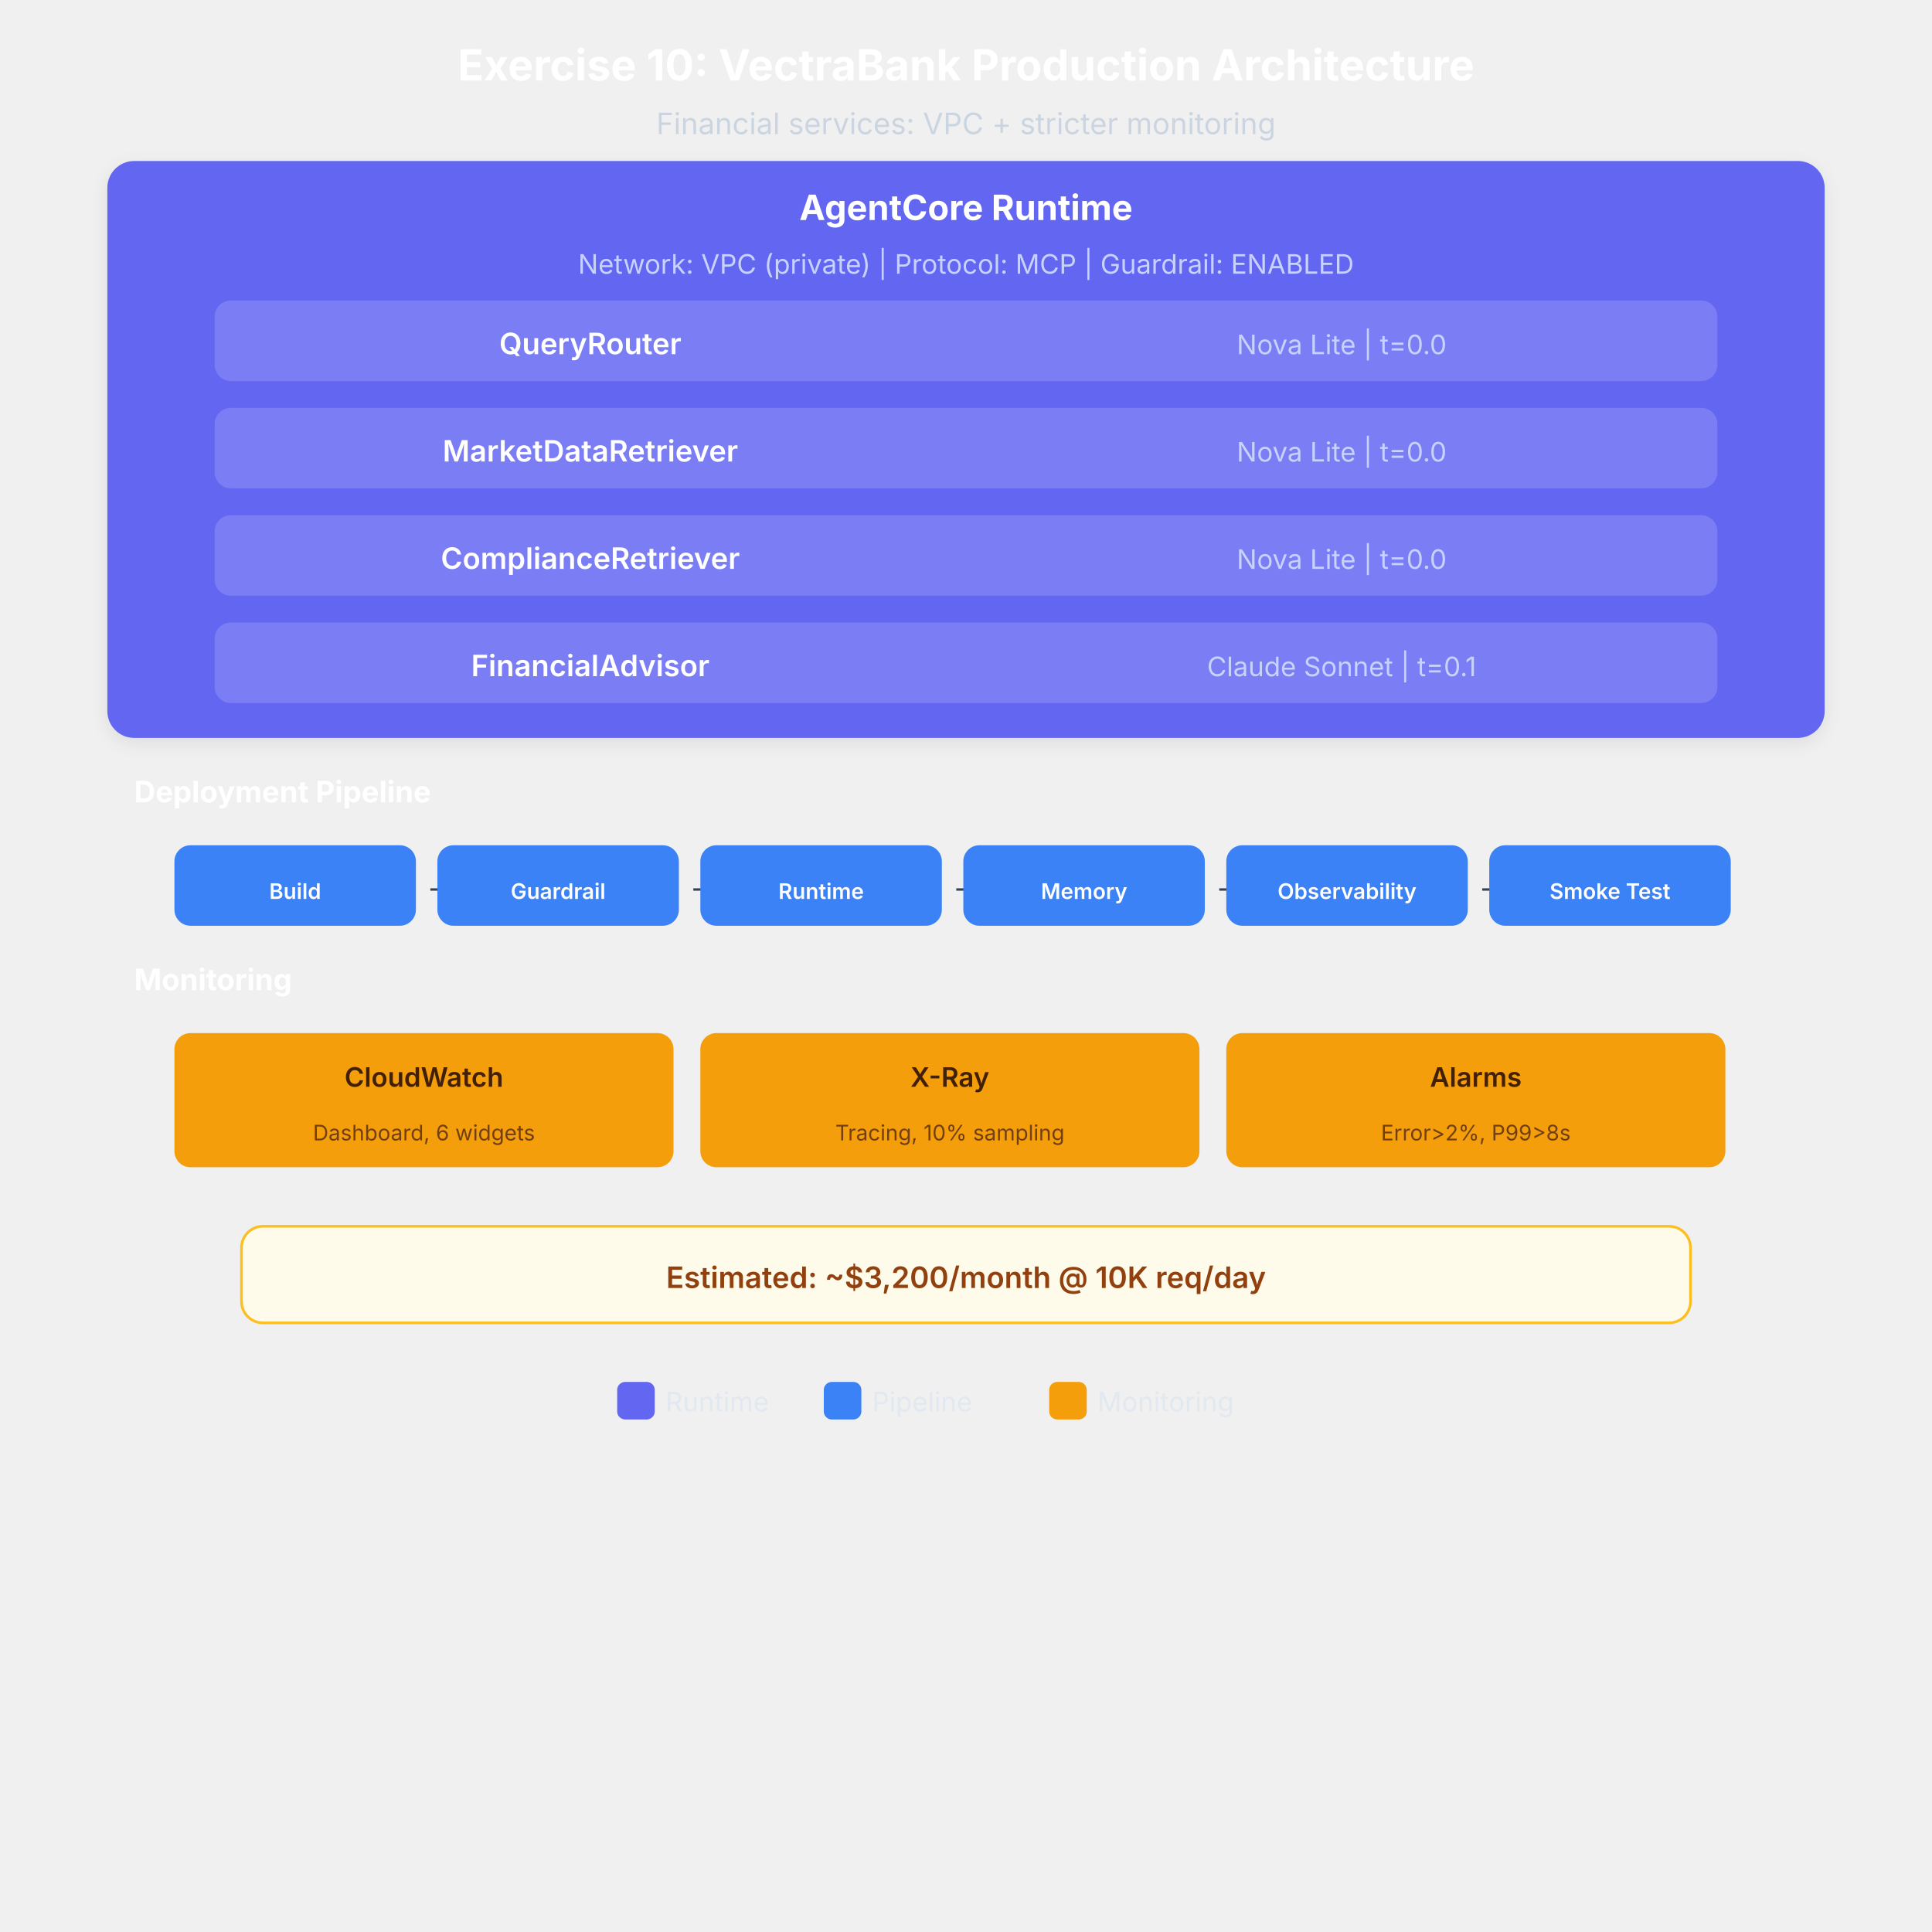
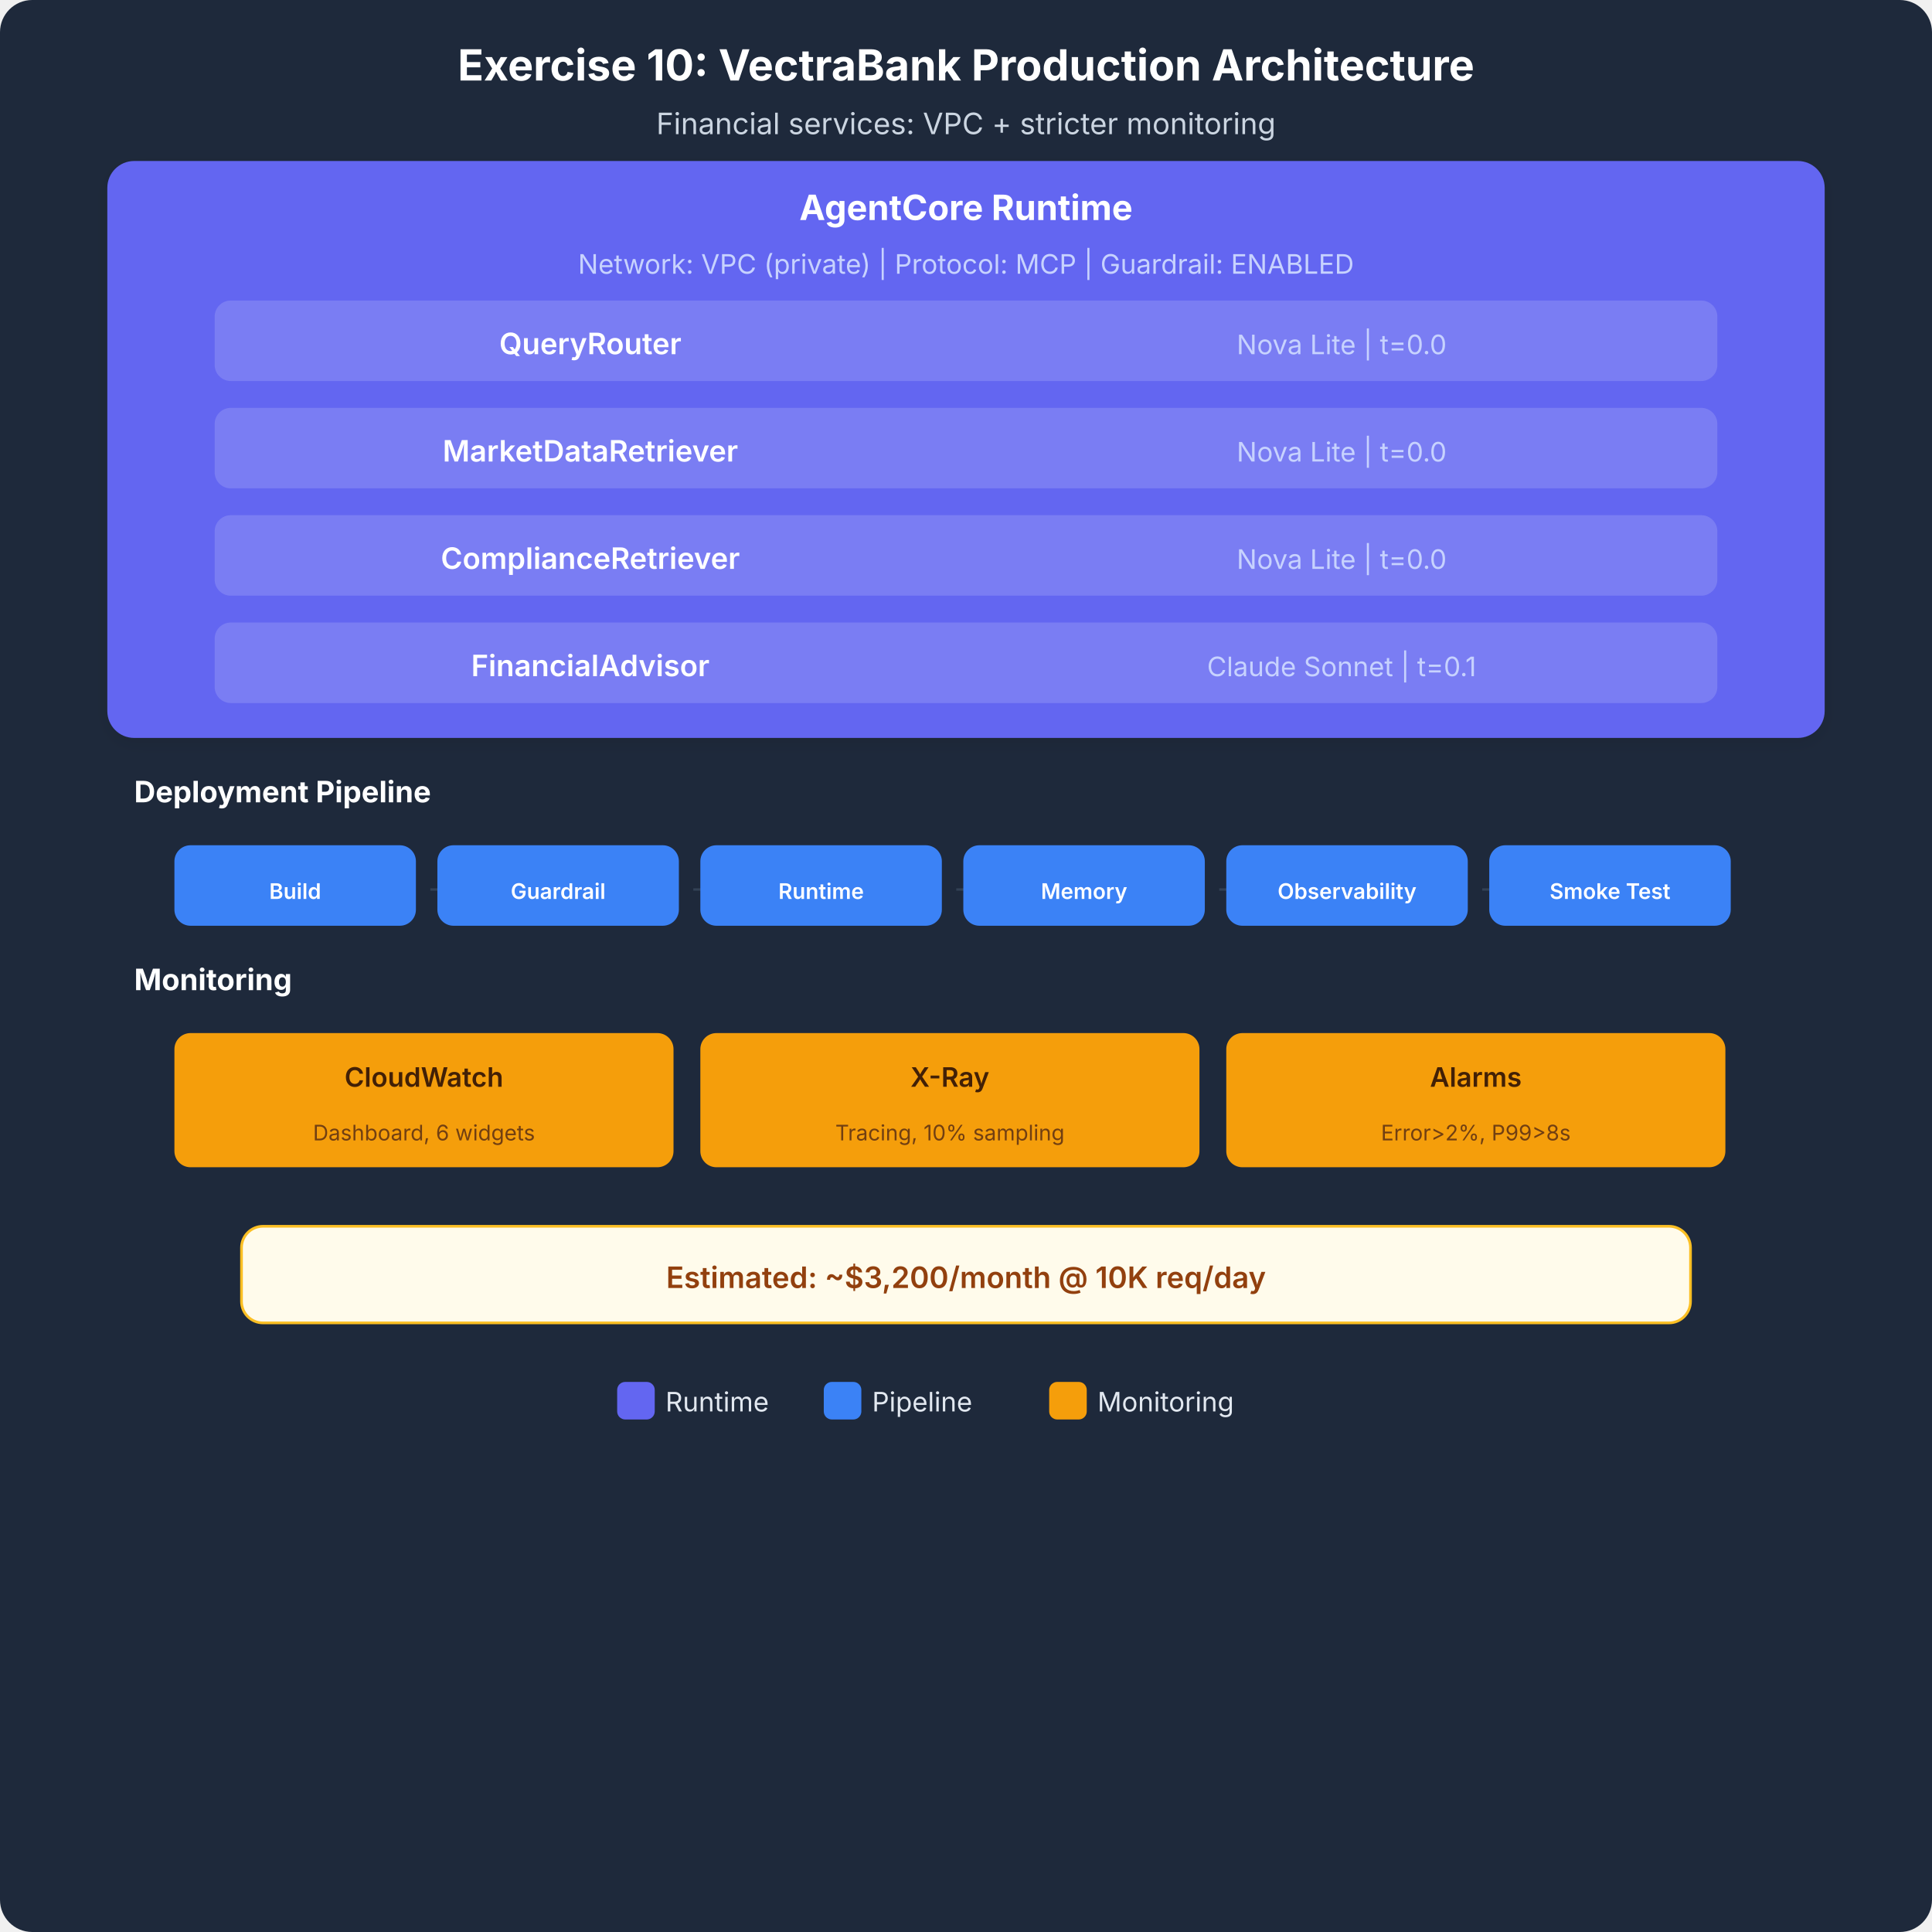
<svg xmlns="http://www.w3.org/2000/svg" viewBox="0 0 720 720" font-family="system-ui, -apple-system, &quot;Segoe UI&quot;, sans-serif">
  <defs>
    <filter id="sh" x="-4%" y="-4%" width="108%" height="116%">
      <feDropShadow dx="0" dy="2" stdDeviation="3" flood-opacity="0.08" />
    </filter>
    <marker id="a" viewBox="0 0 10 8" refX="10" refY="4" markerWidth="8" markerHeight="6" orient="auto">
      <path d="M0,0.5 L9,4 L0,7.5" fill="none" stroke="#475569" stroke-width="1.2" stroke-linejoin="round" />
    </marker>
    <marker id="ah" viewBox="0 0 10 8" refX="10" refY="4" markerWidth="8" markerHeight="6" orient="auto">
      <path d="M0,0.5 L9,4 L0,7.5" fill="none" stroke="#475569" stroke-width="1.2" stroke-linejoin="round" />
    </marker>
  </defs>
+   <rect width="720" height="720" rx="12" fill="#1e293b" />
  <text x="360" y="30" text-anchor="middle" font-size="16" font-weight="700" fill="#ffffff">Exercise 10: VectraBank Production Architecture</text>
  <text x="360" y="50" text-anchor="middle" font-size="11" fill="#cbd5e1">Financial services: VPC + stricter monitoring</text>
  <rect x="40" y="60" width="640" height="215" rx="10" fill="#6366f1" filter="url(#sh)" />
  <text x="360" y="82" text-anchor="middle" font-size="13" font-weight="700" fill="white">AgentCore Runtime</text>
  <text x="360" y="102" text-anchor="middle" font-size="10" fill="#c7d2fe">Network: VPC (private) | Protocol: MCP | Guardrail: ENABLED</text>
  <rect x="80" y="112" width="560" height="30" rx="6" fill="rgba(255,255,255,0.15)" />
  <text x="220" y="132" text-anchor="middle" font-size="11" font-weight="600" fill="white">QueryRouter</text>
  <text x="500" y="132" text-anchor="middle" font-size="10" fill="#c7d2fe">Nova Lite | t=0.0</text>
  <rect x="80" y="152" width="560" height="30" rx="6" fill="rgba(255,255,255,0.15)" />
  <text x="220" y="172" text-anchor="middle" font-size="11" font-weight="600" fill="white">MarketDataRetriever</text>
  <text x="500" y="172" text-anchor="middle" font-size="10" fill="#c7d2fe">Nova Lite | t=0.0</text>
  <rect x="80" y="192" width="560" height="30" rx="6" fill="rgba(255,255,255,0.15)" />
  <text x="220" y="212" text-anchor="middle" font-size="11" font-weight="600" fill="white">ComplianceRetriever</text>
  <text x="500" y="212" text-anchor="middle" font-size="10" fill="#c7d2fe">Nova Lite | t=0.0</text>
  <rect x="80" y="232" width="560" height="30" rx="6" fill="rgba(255,255,255,0.15)" />
  <text x="220" y="252" text-anchor="middle" font-size="11" font-weight="600" fill="white">FinancialAdvisor</text>
  <text x="500" y="252" text-anchor="middle" font-size="10" fill="#c7d2fe">Claude Sonnet | t=0.1</text>
  <text x="50" y="299" font-size="11" font-weight="700" fill="#ffffff">Deployment Pipeline</text>
  <rect x="65" y="315" width="90" height="30" rx="6" fill="#3b82f6" />
  <text x="110" y="335" text-anchor="middle" font-size="8" font-weight="600" fill="white">Build</text>
  <text x="159" y="335" font-size="11" fill="#334155">→</text>
  <rect x="163" y="315" width="90" height="30" rx="6" fill="#3b82f6" />
  <text x="208" y="335" text-anchor="middle" font-size="8" font-weight="600" fill="white">Guardrail</text>
  <text x="257" y="335" font-size="11" fill="#334155">→</text>
  <rect x="261" y="315" width="90" height="30" rx="6" fill="#3b82f6" />
  <text x="306" y="335" text-anchor="middle" font-size="8" font-weight="600" fill="white">Runtime</text>
  <text x="355" y="335" font-size="11" fill="#334155">→</text>
  <rect x="359" y="315" width="90" height="30" rx="6" fill="#3b82f6" />
  <text x="404" y="335" text-anchor="middle" font-size="8" font-weight="600" fill="white">Memory</text>
  <text x="453" y="335" font-size="11" fill="#334155">→</text>
  <rect x="457" y="315" width="90" height="30" rx="6" fill="#3b82f6" />
  <text x="502" y="335" text-anchor="middle" font-size="8" font-weight="600" fill="white">Observability</text>
  <text x="551" y="335" font-size="11" fill="#334155">→</text>
  <rect x="555" y="315" width="90" height="30" rx="6" fill="#3b82f6" />
  <text x="600" y="335" text-anchor="middle" font-size="8" font-weight="600" fill="white">Smoke Test</text>
  <text x="50" y="369" font-size="11" font-weight="700" fill="#ffffff">Monitoring</text>
  <rect x="65" y="385" width="186" height="50" rx="6" fill="#f59e0b" />
  <text x="158" y="405" text-anchor="middle" font-size="10" font-weight="600" fill="#422006">CloudWatch</text>
  <text x="158" y="425" text-anchor="middle" font-size="8" fill="#713f12">Dashboard, 6 widgets</text>
  <rect x="261" y="385" width="186" height="50" rx="6" fill="#f59e0b" />
  <text x="354" y="405" text-anchor="middle" font-size="10" font-weight="600" fill="#422006">X-Ray</text>
  <text x="354" y="425" text-anchor="middle" font-size="8" fill="#713f12">Tracing, 10% sampling</text>
  <rect x="457" y="385" width="186" height="50" rx="6" fill="#f59e0b" />
  <text x="550" y="405" text-anchor="middle" font-size="10" font-weight="600" fill="#422006">Alarms</text>
  <text x="550" y="425" text-anchor="middle" font-size="8" fill="#713f12">Error&gt;2%, P99&gt;8s</text>
  <rect x="90" y="457" width="540" height="36" rx="8" fill="#fffbeb" stroke="#fbbf24" stroke-width="1" />
  <text x="360" y="480" text-anchor="middle" font-size="11" font-weight="600" fill="#92400e">Estimated: ~$3,200/month @ 10K req/day</text>
  <rect x="230" y="515" width="14" height="14" rx="3" fill="#6366f1" />
  <text x="248" y="526" font-size="10" fill="#e2e8f0">Runtime</text>
  <rect x="307" y="515" width="14" height="14" rx="3" fill="#3b82f6" />
  <text x="325" y="526" font-size="10" fill="#e2e8f0">Pipeline</text>
  <rect x="391" y="515" width="14" height="14" rx="3" fill="#f59e0b" />
  <text x="409" y="526" font-size="10" fill="#e2e8f0">Monitoring</text>
  <g id="arrows">
  </g>
</svg>
